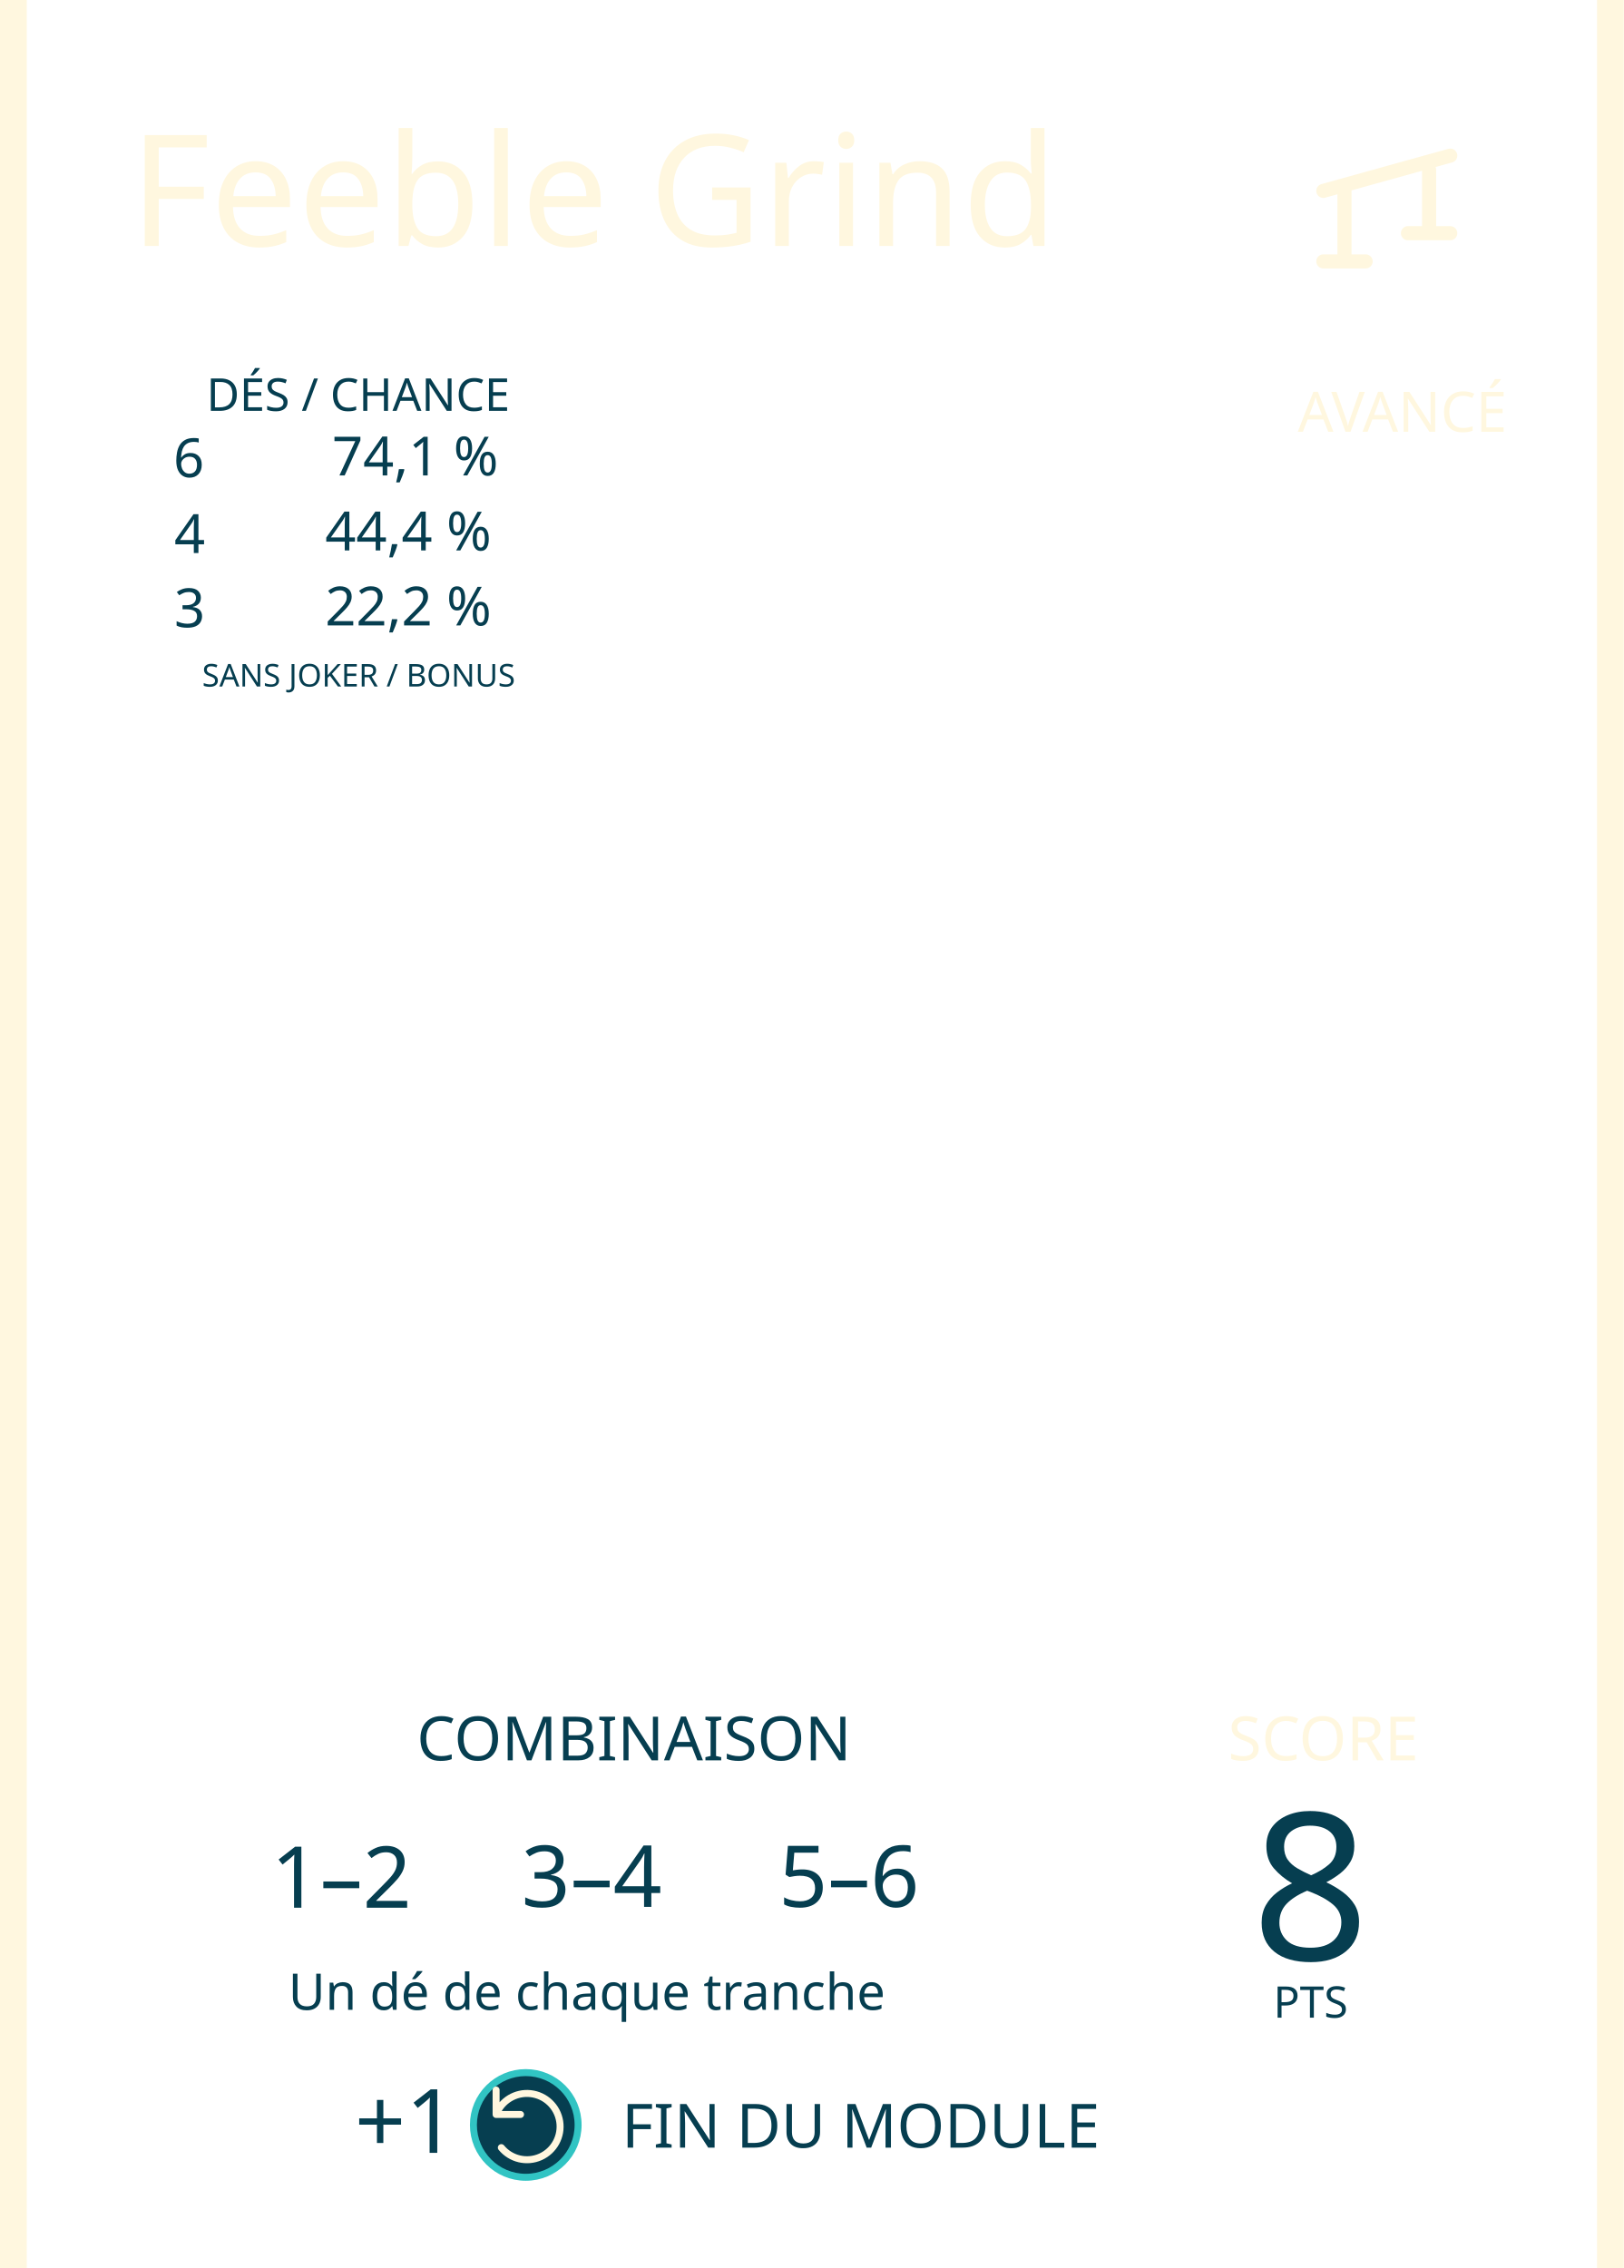
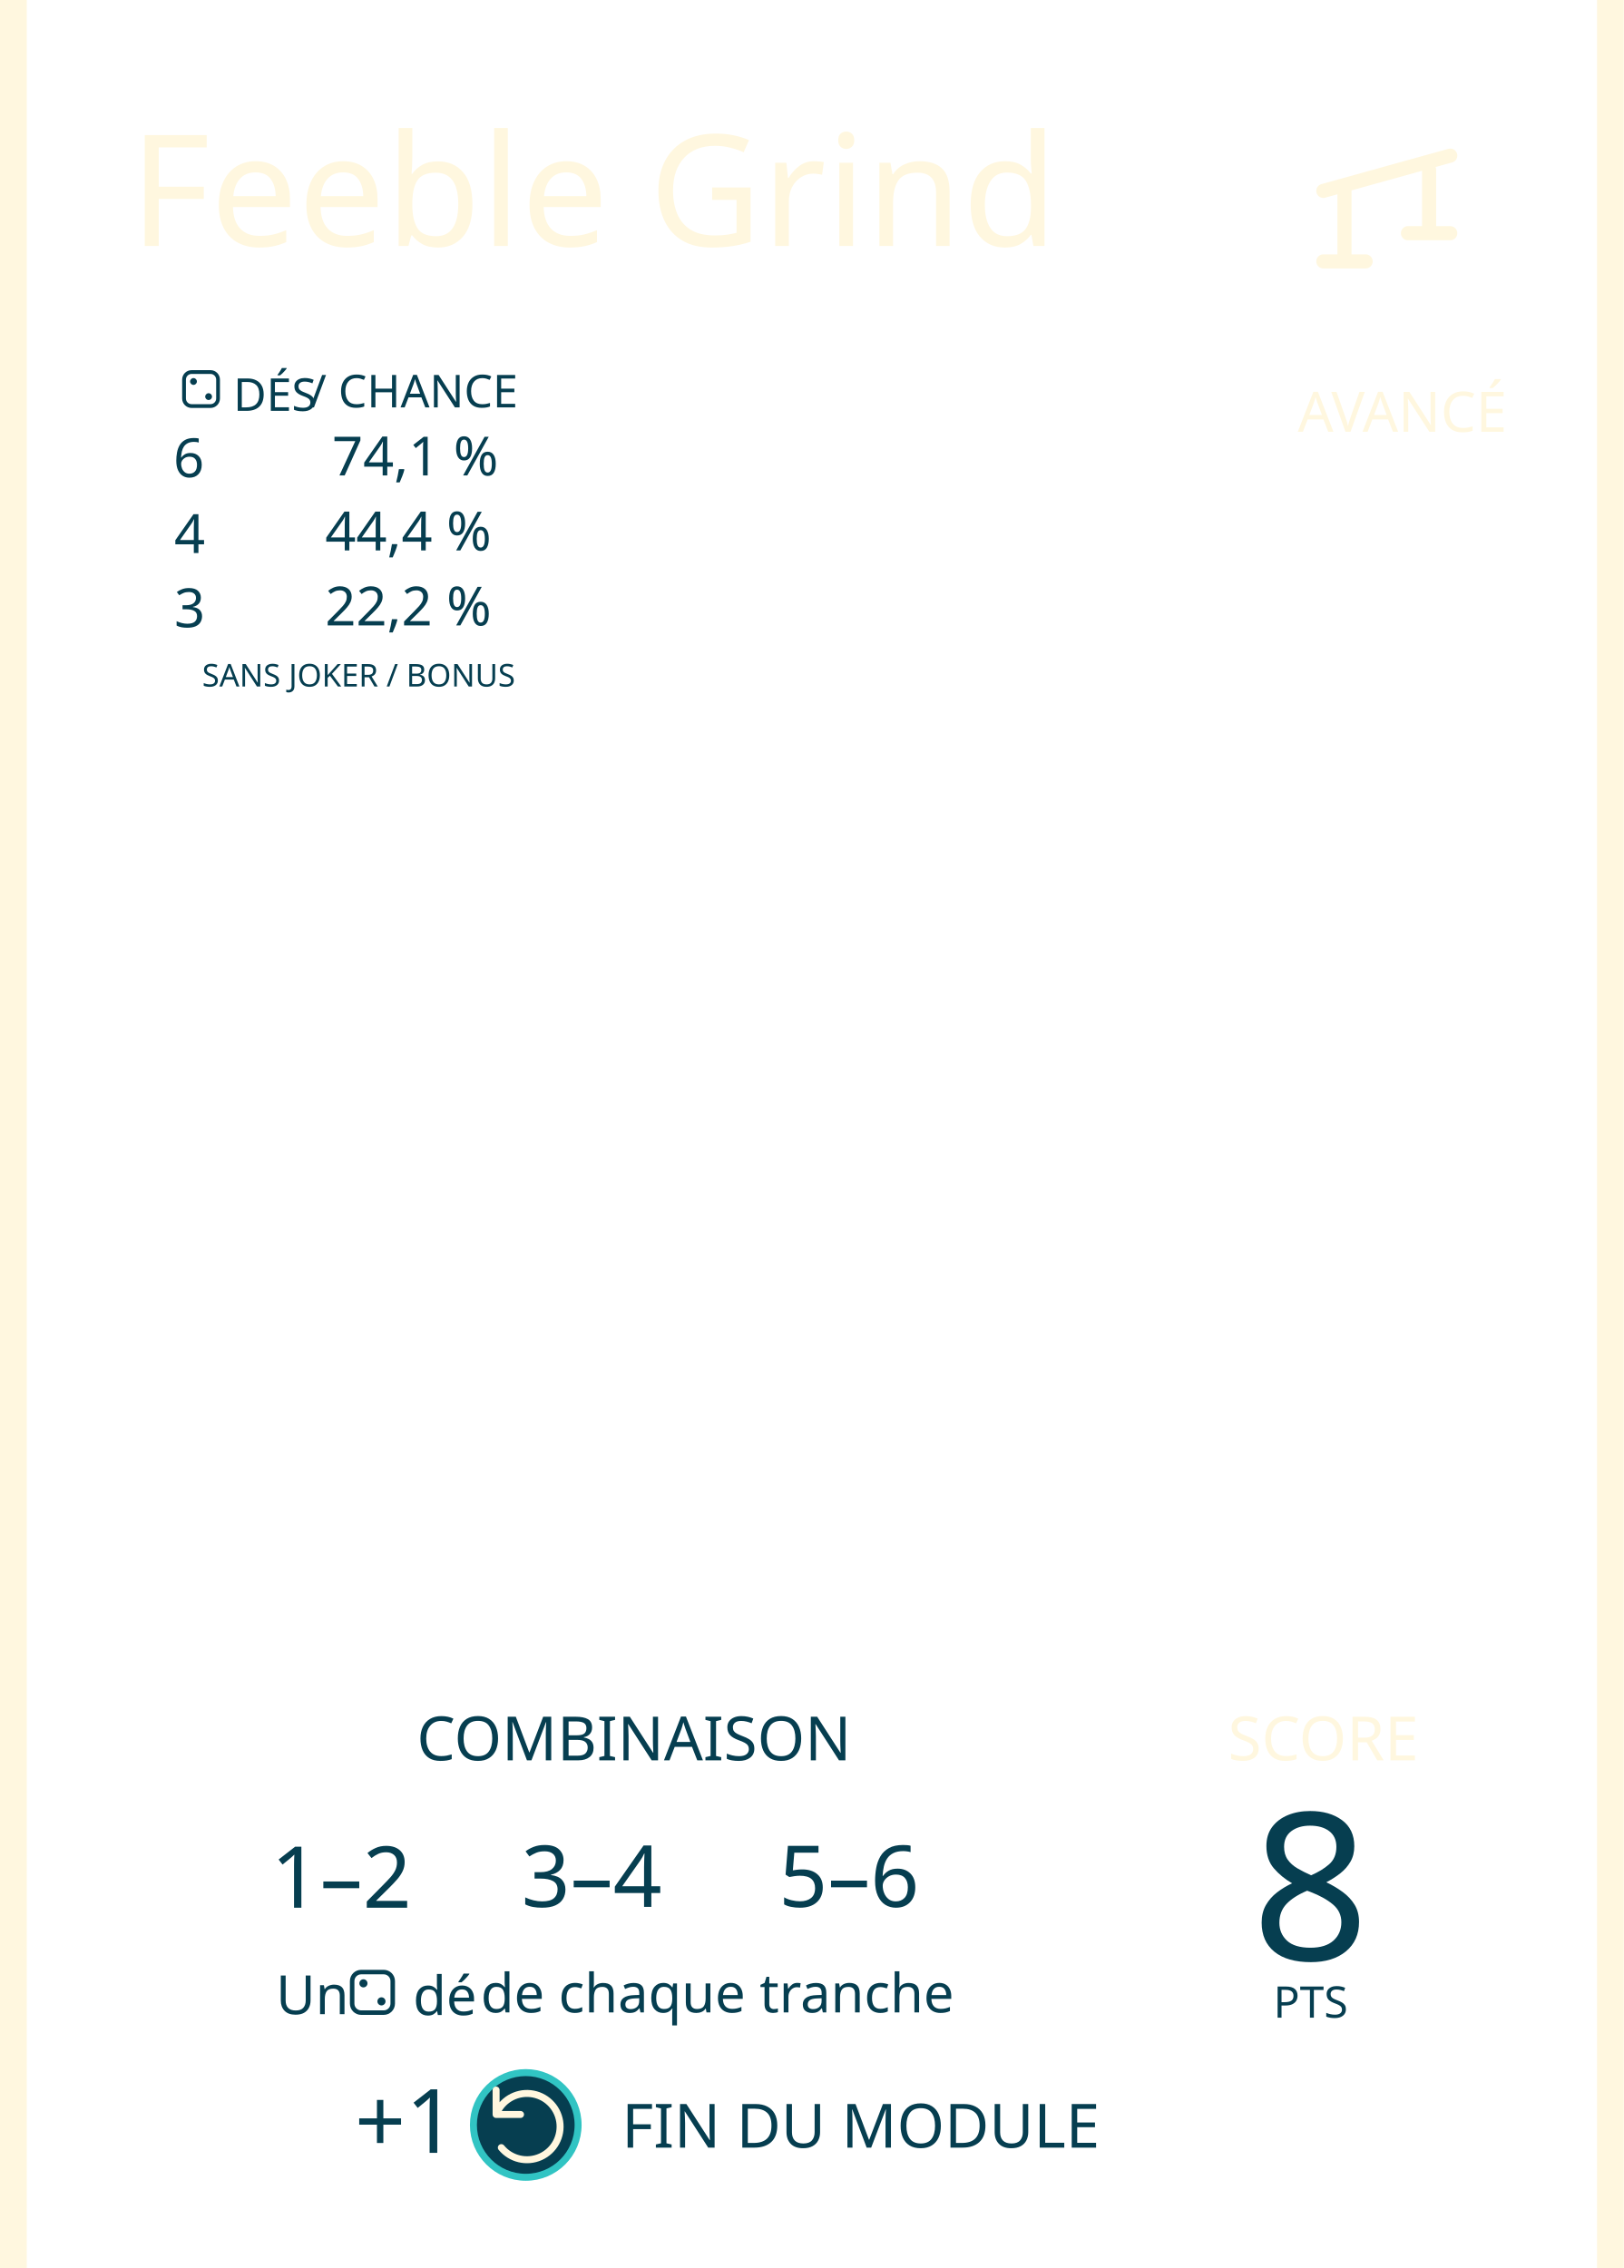
<svg xmlns="http://www.w3.org/2000/svg" width="1008" height="1408" viewBox="-15.341 0 930.682 1300" role="img">
  <g>
    <text x="59" y="141" fill="#fff7df" font-family="Impact,Arial Narrow,sans-serif" font-size="89" font-weight="400" id="card-title">Feeble Grind</text>
    <g color="#fff7df">
      <svg x="731" y="69" width="97" height="97" class="type-icon type-slide" viewBox="0 0 24 24" fill="none" stroke="currentColor" stroke-width="2" stroke-linecap="round" stroke-linejoin="round" role="img" aria-label="slide">
        <path d="m3 10 18-5M6 10v10m12-13v9M3 20h6m6-4h6" />
      </svg>
    </g>
    <g id="badge-information">
-       <text x="103" y="235.5" fill="#063e50" font-family="Impact,Arial Narrow,sans-serif" font-size="26" font-weight="400">DÉS / CHANCE</text>
+       <g transform="translate(172.5 223) scale(1)" color="#063e50">
+         <svg x="-85.61" y="-13" width="26" height="26" class="component-icon component-die" viewBox="0 0 24 24" fill="currentColor" aria-hidden="true">
+           <rect x="3" y="3" width="18" height="18" rx="4" fill="none" stroke="currentColor" stroke-width="2" />
+           <circle cx="8" cy="8" r="1.8" />
+           <circle cx="16" cy="16" r="1.8" />
+         </svg>
+         <text x="-54.11" y="12.5" fill="#063e50" font-family="Impact,Arial Narrow,sans-serif" font-size="26" font-weight="400">DÉS</text>
+         <text x="-10.39" y="10.5" fill="#063e50" font-family="Impact,Arial Narrow,sans-serif" font-size="26" font-weight="400">/ CHANCE</text>
+       </g>
      <text x="84" y="273.5" fill="#063e50" font-family="Impact,Arial Narrow,sans-serif" font-size="31" font-weight="400">6</text>
      <text x="175" y="272.5" fill="#063e50" font-family="Impact,Arial Narrow,sans-serif" font-size="31" font-weight="400">74,1 %</text>
      <text x="84.5" y="317" fill="#063e50" font-family="Impact,Arial Narrow,sans-serif" font-size="31" font-weight="400">4</text>
      <text x="171" y="315.5" fill="#063e50" font-family="Impact,Arial Narrow,sans-serif" font-size="31" font-weight="400">44,4 %</text>
      <text x="84.5" y="359.5" fill="#063e50" font-family="Impact,Arial Narrow,sans-serif" font-size="31" font-weight="400">3</text>
      <text x="171" y="358.5" fill="#063e50" font-family="Impact,Arial Narrow,sans-serif" font-size="31" font-weight="400">22,2 %</text>
      <text x="100.5" y="393.5" fill="#063e50" font-family="Impact,Arial Narrow,sans-serif" font-size="18" font-weight="400">SANS JOKER / BONUS</text>
      <text x="728.5" y="247.5" fill="#fff7df" font-family="Impact,Arial Narrow,sans-serif" font-size="32" font-weight="400" id="badge-label">AVANCÉ</text>
    </g>
    <text x="223.5" y="1009" fill="#063e50" font-family="Impact,Arial Narrow,sans-serif" font-size="35" font-weight="400" id="requirement-heading">COMBINAISON</text>
    <text x="140" y="1093.5" fill="#063e50" font-family="Impact,Arial Narrow,sans-serif" font-size="49" font-weight="400" id="socket-0">1–2</text>
    <text x="283.5" y="1093" fill="#063e50" font-family="Impact,Arial Narrow,sans-serif" font-size="49" font-weight="400" id="socket-1">3–4</text>
    <text x="431" y="1093" fill="#063e50" font-family="Impact,Arial Narrow,sans-serif" font-size="49" font-weight="400" id="socket-2">5–6</text>
-     <text x="321" y="1152" fill="#063e50" font-size="29" font-weight="400" text-anchor="middle" font-family="Arial Narrow,Segoe UI,sans-serif">Un dé de chaque tranche</text>
+     <g transform="translate(321 1142) scale(1)" color="#063e50">
+       <text x="-178.195" y="12.5" fill="#063e50" font-family="Impact,Arial Narrow,sans-serif" font-size="31" font-weight="400">Un</text>
+       <svg x="-138.375" y="-15.5" width="31" height="31" class="component-icon component-die" viewBox="0 0 24 24" fill="currentColor" aria-hidden="true">
+         <rect x="3" y="3" width="18" height="18" rx="4" fill="none" stroke="currentColor" stroke-width="2" />
+         <circle cx="8" cy="8" r="1.8" />
+         <circle cx="16" cy="16" r="1.8" />
+       </svg>
+       <text x="-99.625" y="13" fill="#063e50" font-family="Impact,Arial Narrow,sans-serif" font-size="31" font-weight="400">dé</text>
+       <text x="-60.805" y="11.5" fill="#063e50" font-family="Impact,Arial Narrow,sans-serif" font-size="31" font-weight="400">de chaque tranche</text>
+     </g>
    <text x="688.5" y="1009" fill="#fff7df" font-family="Impact,Arial Narrow,sans-serif" font-size="35" font-weight="400" id="score-heading">SCORE</text>
    <g id="score-information">
      <text x="702" y="1123.5" fill="#063e50" font-family="Impact,Arial Narrow,sans-serif" font-size="118" font-weight="400" id="card-score">8</text>
      <text x="714.5" y="1156.5" fill="#063e50" font-family="Impact,Arial Narrow,sans-serif" font-size="25" font-weight="400" id="score-unit">PTS</text>
    </g>
    <text x="188" y="1234" fill="#063e50" font-family="Impact,Arial Narrow,sans-serif" font-size="51" font-weight="400">+1</text>
    <g transform="translate(286 1218)">
      <circle r="30" fill="#063e50" stroke="#31c4c3" stroke-width="4" />
      <path d="M-17-6A19 19 0 1 1-14 13M-17-6V-20M-17-6H-3" fill="none" stroke="#fff7df" stroke-width="4" stroke-linecap="round" stroke-linejoin="round" />
    </g>
    <text x="341" y="1231" fill="#063e50" font-family="Impact,Arial Narrow,sans-serif" font-size="35" font-weight="400">FIN DU MODULE</text>
  </g>
  <rect x="-15.341" y="0" width="15.341" height="1300" fill="#fff7df" />
  <rect x="900" y="0" width="15.341" height="1300" fill="#fff7df" />
</svg>
